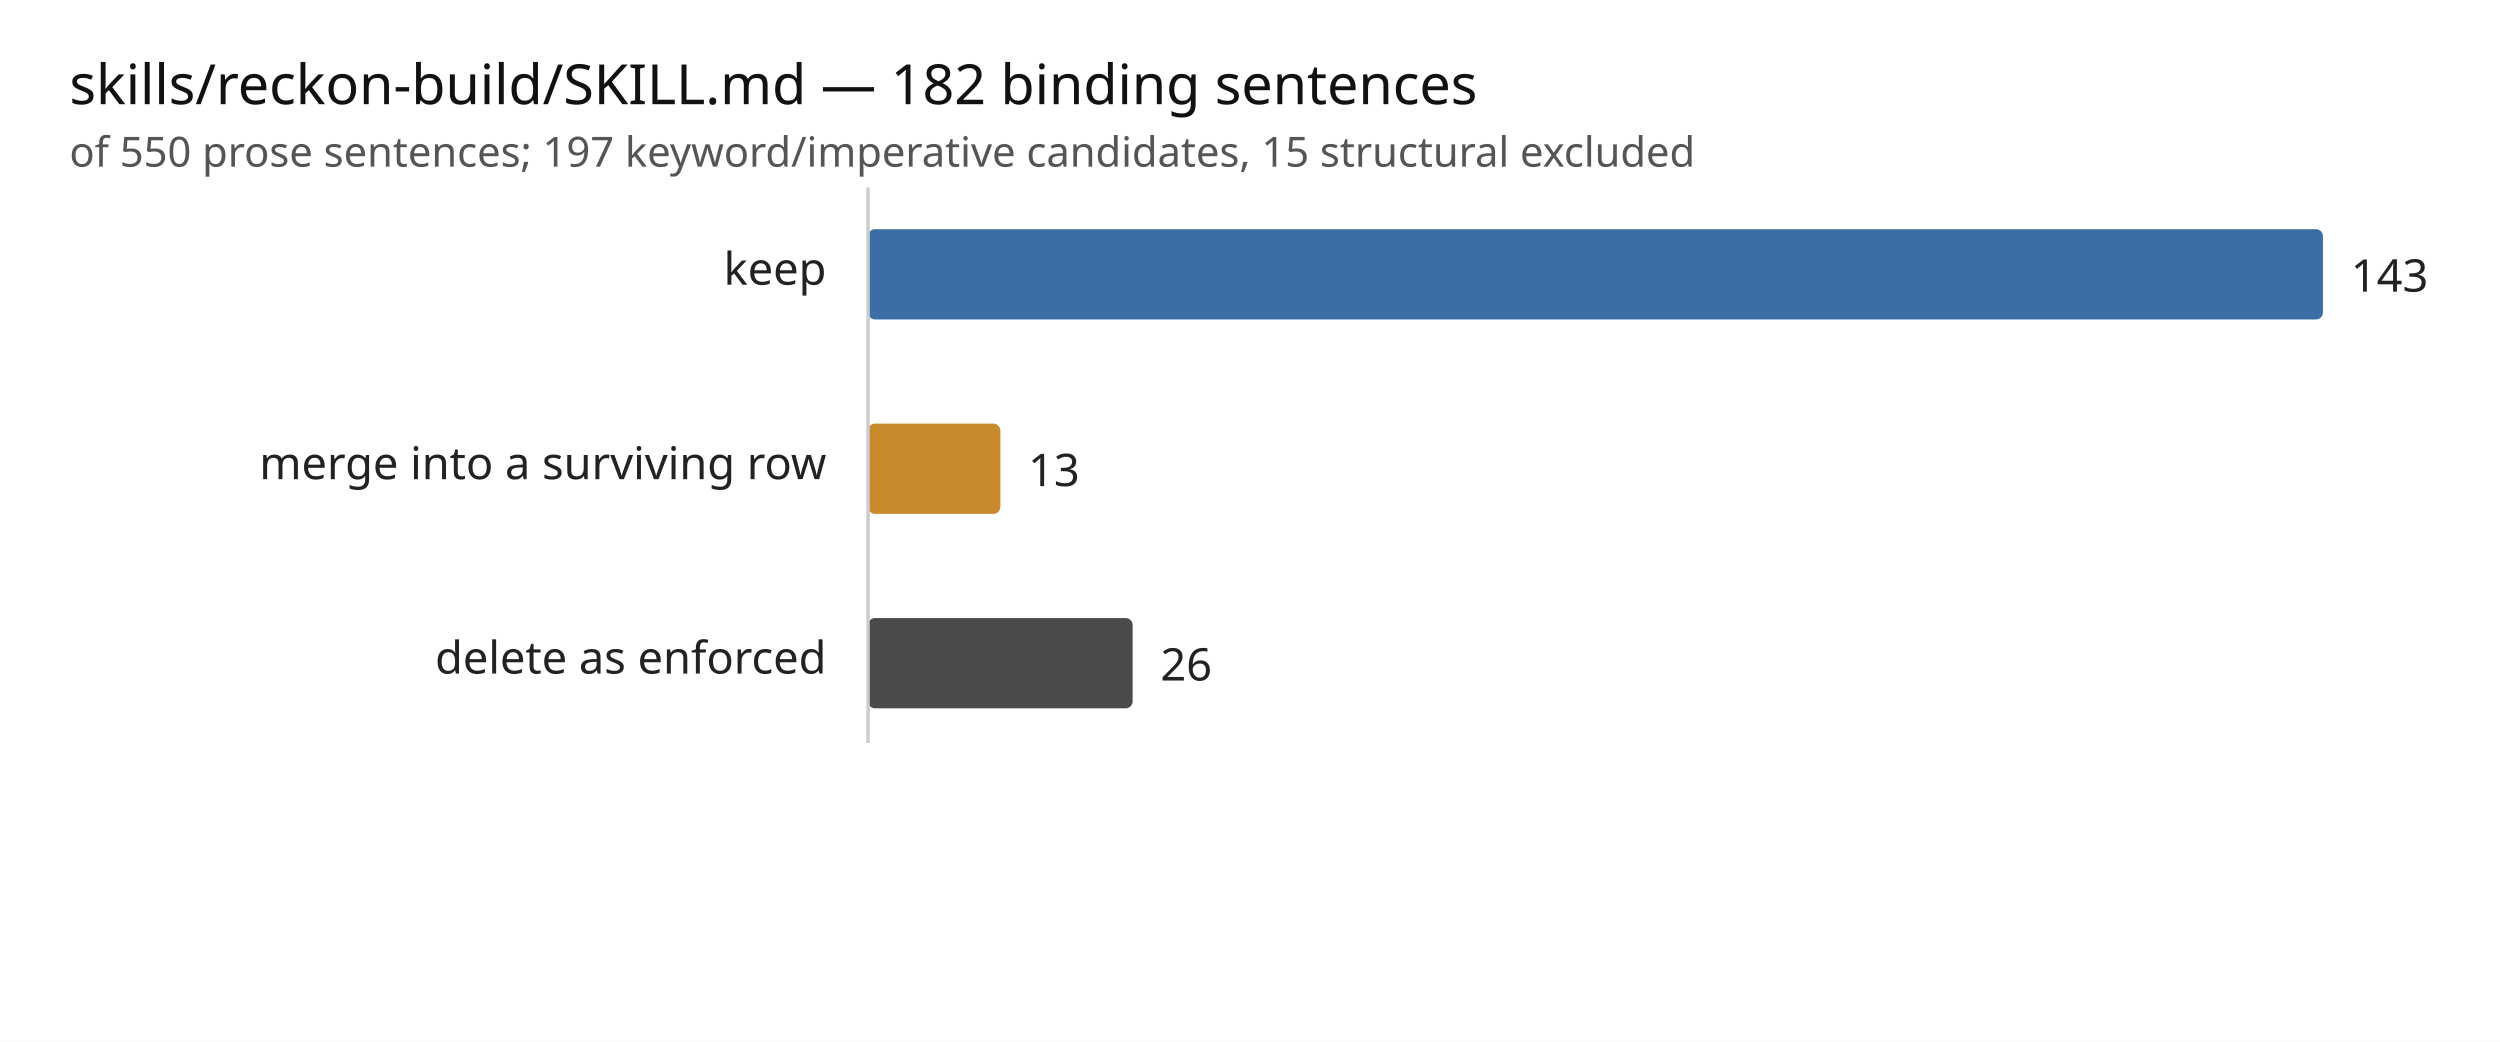
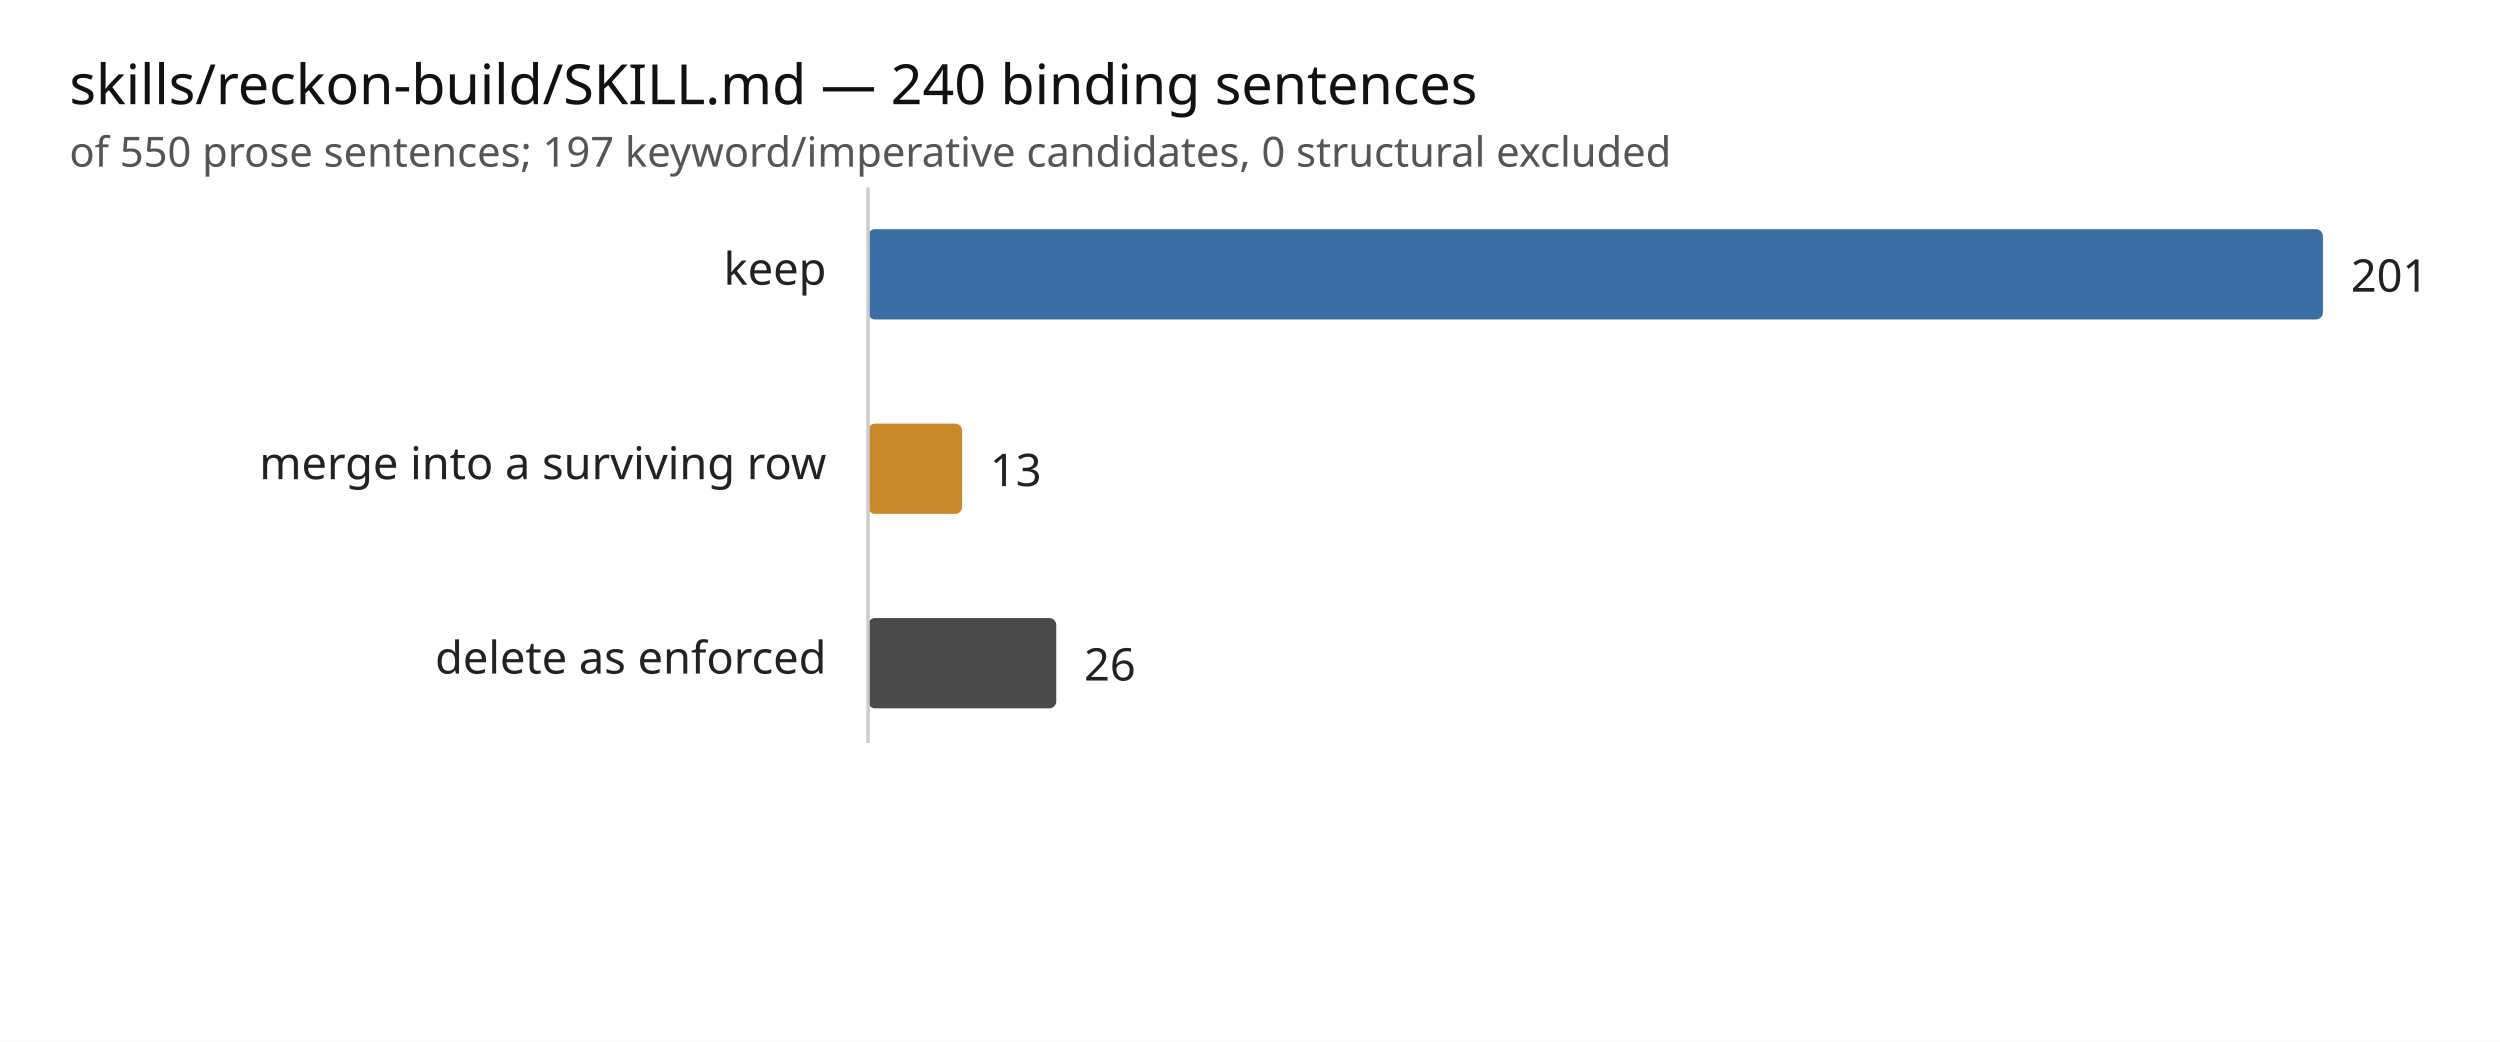
- <svg xmlns="http://www.w3.org/2000/svg" width="720" height="300" viewBox="0 0 720 300" role="img" aria-label="Binding-sentence dispositions: keep 143, merge 13, delete as enforced 26, over 182 rows">
+ <svg xmlns="http://www.w3.org/2000/svg" width="720" height="300" viewBox="0 0 720 300" role="img" aria-label="Binding-sentence dispositions: keep 201, merge 13, delete as enforced 26, over 240 rows">
  <rect width="720" height="300" fill="#ffffff" />
-   <text x="20" y="30" font-family="sans-serif" font-size="16" fill="#111">skills/reckon-build/SKILL.md — 182 binding sentences</text>
-   <text x="20" y="48" font-family="sans-serif" font-size="12" fill="#555">of 550 prose sentences; 197 keyword/imperative candidates, 15 structural excluded</text>
+   <text x="20" y="30" font-family="sans-serif" font-size="16" fill="#111">skills/reckon-build/SKILL.md — 240 binding sentences</text>
+   <text x="20" y="48" font-family="sans-serif" font-size="12" fill="#555">of 550 prose sentences; 197 keyword/imperative candidates, 0 structural excluded</text>
  <text x="238" y="82" text-anchor="end" font-family="sans-serif" font-size="13" fill="#222">keep</text>
  <rect x="250" y="66" width="419.0" height="26" fill="#3b6ea5" rx="2" />
-   <text x="677.048" y="84" font-family="sans-serif" font-size="13" fill="#222">143</text>
+   <text x="677.048" y="84" font-family="sans-serif" font-size="13" fill="#222">201</text>
  <text x="238" y="138" text-anchor="end" font-family="sans-serif" font-size="13" fill="#222">merge into a surviving row</text>
-   <rect x="250" y="122" width="38.1" height="26" fill="#c98a2b" rx="2" />
-   <text x="296.095" y="140" font-family="sans-serif" font-size="13" fill="#222">13</text>
+   <rect x="250" y="122" width="27.1" height="26" fill="#c98a2b" rx="2" />
+   <text x="285.103" y="140" font-family="sans-serif" font-size="13" fill="#222">13</text>
  <text x="238" y="194" text-anchor="end" font-family="sans-serif" font-size="13" fill="#222">delete as enforced</text>
-   <rect x="250" y="178" width="76.2" height="26" fill="#4a4a4a" rx="2" />
-   <text x="334.19" y="196" font-family="sans-serif" font-size="13" fill="#222">26</text>
+   <rect x="250" y="178" width="54.2" height="26" fill="#4a4a4a" rx="2" />
+   <text x="312.205" y="196" font-family="sans-serif" font-size="13" fill="#222">26</text>
  <line x1="250" y1="54" x2="250" y2="214" stroke="#ccc" />
</svg>
